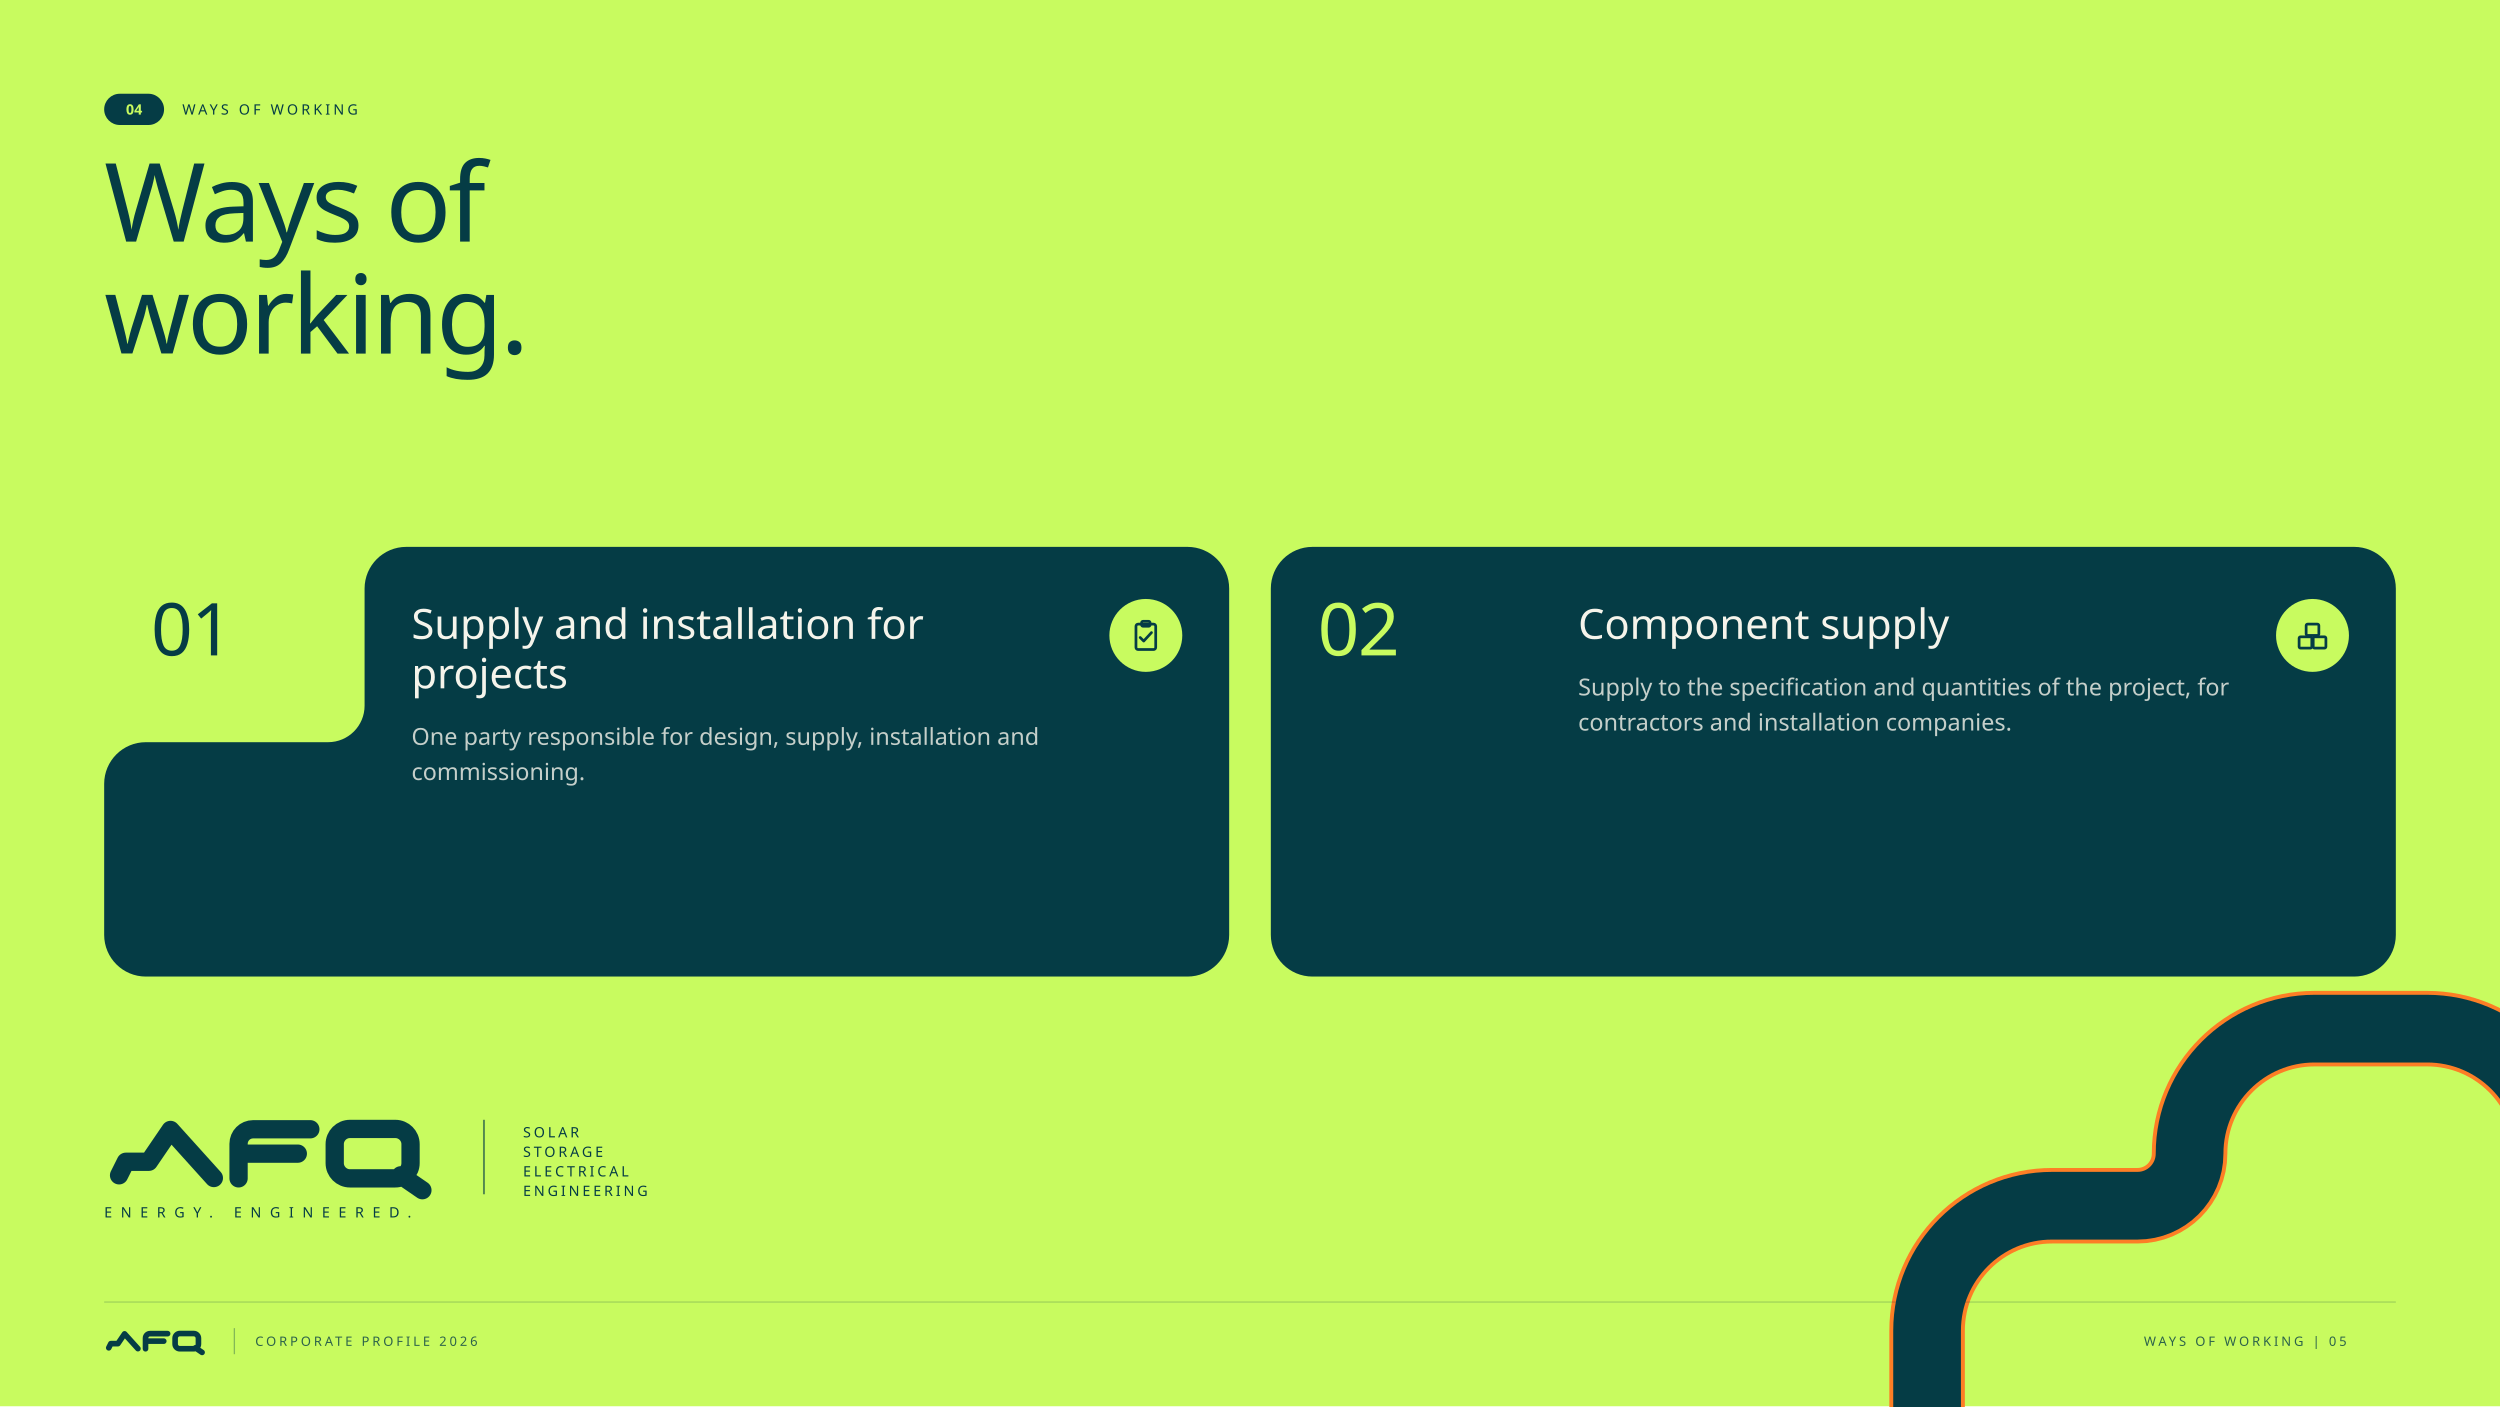
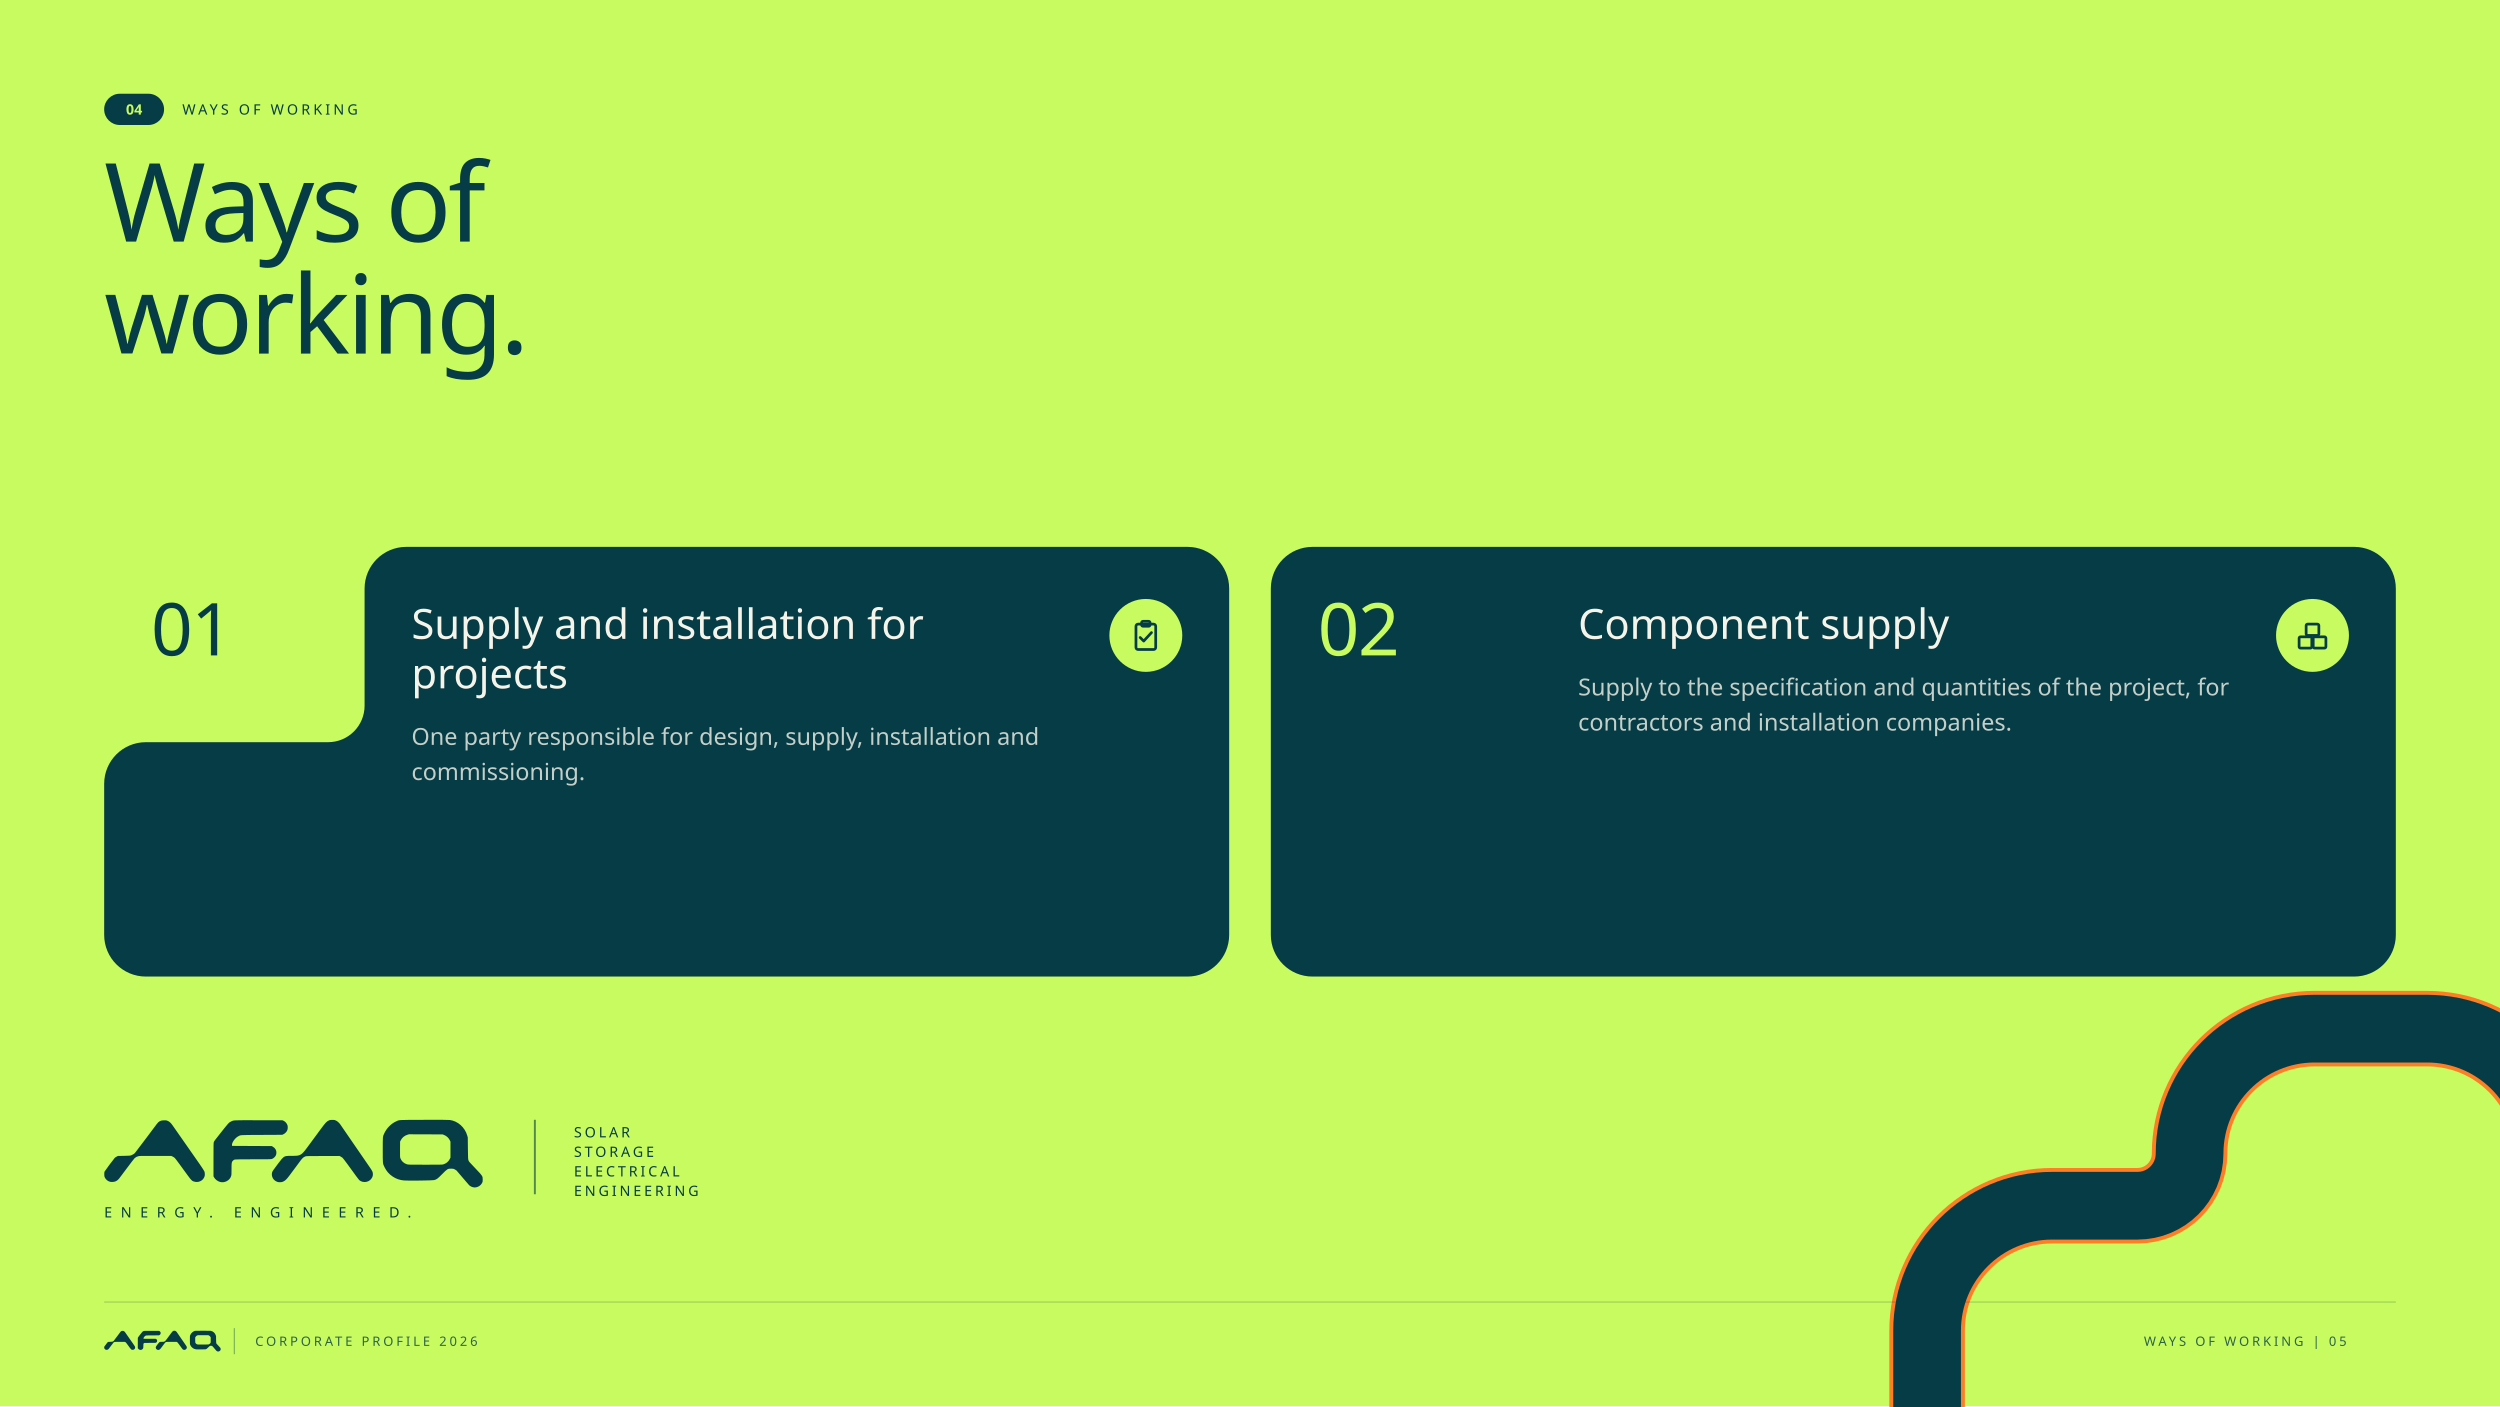
<svg xmlns="http://www.w3.org/2000/svg" width="1920" height="1080" viewBox="0 0 1920 1080">
  <rect id="Background" x="0" y="0" width="1920" height="1080" fill="#C8FB5F" />
  <g id="Eyebrow">
    <rect id="Eyebrow-Pill" x="80" y="72" width="46" height="24" rx="12" fill="#053C45" />
    <text id="Eyebrow-Number" x="103" y="88" font-family="Inter-SemiBold" font-size="11" font-weight="600" fill="#C8FB5F" text-anchor="middle">04</text>
    <text id="Eyebrow-Label" x="140" y="88" font-family="Inter-Medium" font-size="11" font-weight="500" fill="#053C45" letter-spacing="2.42">WAYS OF WORKING</text>
  </g>
  <g id="Title">
    <text id="Title-line" x="80" y="185.56" font-family="Inter-Light" font-size="84" font-weight="300" fill="#053C45" letter-spacing="-2.52">Ways of</text>
    <text id="Title-line-2" x="80" y="271.56" font-family="Inter-Light" font-size="84" font-weight="300" fill="#053C45" letter-spacing="-2.52">working.</text>
  </g>
  <g id="Card-01">
    <path id="Card-Shape" d="M 280 452 C 280 434.33 294.33 420 312 420 L 912 420 C 929.67 420 944 434.33 944 452 L 944 718 C 944 735.67 929.67 750 912 750 L 112 750 C 94.33 750 80 735.67 80 718 L 80 602 C 80 584.33 94.33 570 112 570 L 252 570 C 267.46 570 280 557.46 280 542 Z" fill="#053C45" />
    <text id="Number" x="116" y="503.37" font-family="Inter-Light" font-size="56" font-weight="300" fill="#053C45" letter-spacing="-1.12">01</text>
    <g id="Card-Title">
      <text id="Card-Title-line" x="316" y="490.64" font-family="Inter-Light" font-size="32" font-weight="300" fill="#F5F4EB">Supply and installation for</text>
      <text id="Card-Title-line-2" x="316" y="528.64" font-family="Inter-Light" font-size="32" font-weight="300" fill="#F5F4EB">projects</text>
    </g>
    <g id="Card-Body-Text">
      <text id="Card-Body-Text-line" x="316" y="572.05" font-family="Inter-Regular" font-size="18" font-weight="400" fill="#F5F4EB" opacity="0.8">One party responsible for design, supply, installation and</text>
      <text id="Card-Body-Text-line-2" x="316" y="599.05" font-family="Inter-Regular" font-size="18" font-weight="400" fill="#F5F4EB" opacity="0.8">commissioning.</text>
    </g>
    <circle id="Icon-Disc" cx="880" cy="488" r="28" fill="#C8FB5F" />
    <g id="Icon">
      <path id="Icon-clipboard-1" d="M 872.42 480.96 C 872.42 480.06 873.14 479.33 874.04 479.33 L 885.96 479.33 C 886.86 479.33 887.58 480.06 887.58 480.96 L 887.58 497.21 C 887.58 498.11 886.86 498.83 885.96 498.83 L 874.04 498.83 C 873.14 498.83 872.42 498.11 872.42 497.21 Z" fill="none" stroke="#053C45" stroke-width="2.1" stroke-linecap="round" stroke-linejoin="round" />
      <path id="Icon-clipboard-2" d="M 876.75 478.25 C 876.75 477.65 877.24 477.17 877.83 477.17 L 882.17 477.17 C 882.76 477.17 883.25 477.65 883.25 478.25 L 883.25 479.88 C 883.25 480.47 882.76 480.96 882.17 480.96 L 877.83 480.96 C 877.24 480.96 876.75 480.47 876.75 479.88 Z" fill="none" stroke="#053C45" stroke-width="2.1" stroke-linecap="round" stroke-linejoin="round" />
      <path id="Icon-clipboard-3" d="M 875.67 489.62 L 878.38 492.33 L 884.33 485.83" fill="none" stroke="#053C45" stroke-width="2.1" stroke-linecap="round" stroke-linejoin="round" />
    </g>
  </g>
  <g id="Card-02">
    <rect id="Card-Shape-2" x="976" y="420" width="864" height="330" rx="32" fill="#053C45" />
    <text id="Number-2" x="1012" y="503.37" font-family="Inter-Light" font-size="56" font-weight="300" fill="#C8FB5F" letter-spacing="-1.12">02</text>
    <text id="Card-Title-2" x="1212" y="490.64" font-family="Inter-Light" font-size="32" font-weight="300" fill="#F5F4EB">Component supply</text>
    <g id="Card-Body-Text-2">
      <text id="Card-Body-Text-line-3" x="1212" y="534.05" font-family="Inter-Regular" font-size="18" font-weight="400" fill="#F5F4EB" opacity="0.8">Supply to the specification and quantities of the project, for</text>
      <text id="Card-Body-Text-line-4" x="1212" y="561.05" font-family="Inter-Regular" font-size="18" font-weight="400" fill="#F5F4EB" opacity="0.8">contractors and installation companies.</text>
    </g>
    <circle id="Icon-Disc-2" cx="1776" cy="488" r="28" fill="#C8FB5F" />
    <g id="Icon-2">
      <path id="Icon-boxes-1" d="M 1765.71 490.17 C 1765.71 489.57 1766.2 489.08 1766.79 489.08 L 1774.38 489.08 C 1774.97 489.08 1775.46 489.57 1775.46 490.17 L 1775.46 496.67 C 1775.46 497.26 1774.97 497.75 1774.38 497.75 L 1766.79 497.75 C 1766.2 497.75 1765.71 497.26 1765.71 496.67 Z" fill="none" stroke="#053C45" stroke-width="2.1" stroke-linecap="round" stroke-linejoin="round" />
      <path id="Icon-boxes-2" d="M 1776.54 490.17 C 1776.54 489.57 1777.03 489.08 1777.62 489.08 L 1785.21 489.08 C 1785.8 489.08 1786.29 489.57 1786.29 490.17 L 1786.29 496.67 C 1786.29 497.26 1785.8 497.75 1785.21 497.75 L 1777.62 497.75 C 1777.03 497.75 1776.54 497.26 1776.54 496.67 Z" fill="none" stroke="#053C45" stroke-width="2.1" stroke-linecap="round" stroke-linejoin="round" />
      <path id="Icon-boxes-3" d="M 1771.12 480.42 C 1771.12 479.82 1771.61 479.33 1772.21 479.33 L 1779.79 479.33 C 1780.39 479.33 1780.88 479.82 1780.88 480.42 L 1780.88 486.92 C 1780.88 487.51 1780.39 488 1779.79 488 L 1772.21 488 C 1771.61 488 1771.12 487.51 1771.12 486.92 Z" fill="none" stroke="#053C45" stroke-width="2.1" stroke-linecap="round" stroke-linejoin="round" />
    </g>
  </g>
  <g id="Deco-Outline">
    <path id="Deco-Outline-Edge" d="M 1681.6 886 C 1681.6 832.98 1724.58 790 1777.6 790 L 1864 790 C 1917.02 790 1960 832.98 1960 886 L 1960 1094 C 1960 1147.02 1917.02 1190 1864 1190 L 1576 1190 C 1522.98 1190 1480 1147.02 1480 1094 L 1480 1022 C 1480 968.98 1522.98 926 1576 926 L 1641.6 926 C 1663.69 926 1681.6 908.09 1681.6 886 Z" fill="none" stroke="#FD7E25" stroke-width="58" stroke-linecap="butt" stroke-linejoin="round" />
    <path id="Deco-Outline-Body" d="M 1681.6 886 C 1681.6 832.98 1724.58 790 1777.6 790 L 1864 790 C 1917.02 790 1960 832.98 1960 886 L 1960 1094 C 1960 1147.02 1917.02 1190 1864 1190 L 1576 1190 C 1522.98 1190 1480 1147.02 1480 1094 L 1480 1022 C 1480 968.98 1522.98 926 1576 926 L 1641.6 926 C 1663.69 926 1681.6 908.09 1681.6 886 Z" fill="none" stroke="#053C45" stroke-width="52" stroke-linecap="butt" stroke-linejoin="round" />
  </g>
  <g id="Logo-Lockup-Services">
    <g id="Logo-Lockup">
-       <g id="Wordmark-AFQ">
-         <path id="Letter-A" d="M 91.44 902.64 L 96.64 892.24 L 114.32 892.24 L 130.96 867.8 L 164.24 904.72" fill="none" stroke="#053C45" stroke-width="14.04" stroke-linecap="round" stroke-linejoin="round" />
-         <path id="Letter-F" d="M 183.22 904.98 L 183.22 878.46 C 183.22 872.27 188.21 867.28 194.4 867.28 L 238.34 867.28 M 183.22 886 L 228.72 886" fill="none" stroke="#053C45" stroke-width="14.04" stroke-linecap="round" stroke-linejoin="round" />
-         <path id="Letter-Q" d="M 257.06 878.72 C 257.06 872.26 262.3 867.02 268.76 867.02 L 303.6 867.02 C 310.06 867.02 315.3 872.26 315.3 878.72 L 315.3 893.28 C 315.3 899.74 310.06 904.98 303.6 904.98 L 268.76 904.98 C 262.3 904.98 257.06 899.74 257.06 893.28 Z M 307.76 902.64 L 324.4 914.08" fill="none" stroke="#053C45" stroke-width="14.04" stroke-linecap="round" stroke-linejoin="round" />
+       <g id="Wordmark-AFAQ">
+         <path id="Letters-AFAQ" d="M 363.49 911.84 C 362.39 911.65 361.15 911.02 360.26 910.19 C 359.82 909.78 357.58 907.18 355.28 904.42 C 352.98 901.65 350.89 899.19 350.62 898.95 C 350.35 898.71 349.69 898.29 349.13 898.02 C 348.18 897.56 348.03 897.53 346.42 897.53 C 343.78 897.54 343.6 897.65 339.54 901.76 C 335.97 905.37 335.4 905.79 333.31 906.33 C 332.16 906.63 312.95 906.86 310.26 906.6 C 306.88 906.28 304.23 905.36 301.55 903.57 C 298.83 901.76 296.79 899.43 295.35 896.47 C 293.89 893.46 293.96 894.09 293.96 883.21 C 293.96 872.48 293.91 872.96 295.18 870.29 C 297.01 866.42 300.15 863.21 303.86 861.39 C 306.76 859.98 304.87 860.1 325.68 860.03 C 339.03 859.99 344.49 860.03 345.49 860.16 C 351.59 860.94 357.03 865.81 358.83 872.1 L 359.24 873.54 L 359.34 881.82 C 359.43 889.04 359.48 890.2 359.71 890.88 C 360.17 892.22 359.72 891.7 365.84 898.11 C 370.57 903.06 370.72 903.31 370.72 905.87 C 370.72 907.5 370.69 907.64 370.23 908.52 C 369.35 910.21 367.63 911.49 365.77 911.83 C 364.76 912.02 364.55 912.02 363.49 911.84 Z M 169.03 907.74 C 167.14 907.23 165.3 905.82 164.41 904.22 L 163.96 903.41 L 163.96 890.56 C 163.96 878.23 163.97 877.68 164.26 877.02 C 164.6 876.22 164.99 875.69 168.66 871.07 C 176.05 861.76 175.64 862.22 177.42 861.32 C 179.55 860.25 178.4 860.3 198.72 860.35 L 217.04 860.39 L 217.8 860.77 C 219.01 861.39 219.84 862.23 220.44 863.43 C 220.94 864.42 220.99 864.65 220.99 865.81 C 220.99 866.76 220.9 867.32 220.65 867.98 C 220.17 869.22 218.95 870.5 217.7 871.08 L 216.73 871.53 L 200.95 871.61 C 183.45 871.7 184.98 871.6 182.87 872.73 C 180.52 873.98 178.01 877.53 178.15 879.41 L 178.2 880.04 L 193.44 880.12 L 208.68 880.2 L 209.5 880.65 C 211.38 881.69 212.41 883.48 212.28 885.46 C 212.24 886.06 212.06 886.86 211.89 887.26 C 211.41 888.34 210.1 889.6 209.02 890 C 208.14 890.33 208.07 890.33 194.68 890.33 C 185.35 890.33 180.98 890.39 180.42 890.51 C 179.79 890.64 179.46 890.83 178.89 891.41 C 177.88 892.41 177.81 892.85 177.81 897.98 C 177.81 901.8 177.78 902.32 177.5 903.23 C 176.46 906.6 172.54 908.68 169.03 907.74 Z M 212.83 907.61 C 209.91 906.5 208.29 903.64 208.91 900.68 C 209.13 899.62 209.6 898.91 213.71 893.48 C 216.05 890.4 216.93 889.36 217.64 888.84 C 219.06 887.79 219.54 887.7 223.93 887.7 C 228.14 887.7 229.12 887.58 230.54 886.91 C 232 886.22 233.12 885.06 235.67 881.62 C 239.46 876.5 242.93 871.79 246.25 867.27 C 249.78 862.48 250.79 861.36 252.35 860.6 C 253.36 860.1 253.48 860.08 255.19 860.08 C 256.91 860.08 257.02 860.1 258.06 860.61 C 259.19 861.16 260.64 862.48 261.4 863.64 C 261.74 864.15 267.44 872.45 270.59 877.02 C 271.03 877.66 273.57 881.35 276.24 885.23 C 278.91 889.1 282.1 893.73 283.33 895.52 C 286.16 899.62 286.37 900.05 286.37 901.79 C 286.36 902.93 286.3 903.24 285.89 904.11 C 285.07 905.85 283.58 907.1 281.74 907.58 C 279.59 908.14 277.37 907.65 275.87 906.29 C 275.63 906.07 274.63 904.77 273.64 903.41 C 272.65 902.05 271.49 900.45 271.05 899.85 C 270.61 899.26 268.78 896.74 266.98 894.26 C 265.18 891.78 263.41 889.49 263.06 889.17 C 262.71 888.86 262.03 888.41 261.55 888.19 L 260.68 887.78 L 247.97 887.81 C 235.85 887.85 235.22 887.86 234.47 888.14 C 233.24 888.61 232.23 889.46 231.08 891 C 229.57 893.02 224.33 900.07 222.42 902.64 C 220.29 905.52 219.2 906.61 217.76 907.32 C 216.74 907.83 216.47 907.89 215.21 907.93 C 214.02 907.97 213.64 907.92 212.83 907.61 Z M 84.57 907.62 C 82.76 907.15 81.26 905.93 80.49 904.29 C 80.13 903.52 80.08 903.22 80.08 901.86 C 80.08 900.85 80.16 900.13 80.3 899.77 C 80.54 899.21 87.26 890.17 88.1 889.28 C 88.37 889 89.04 888.55 89.59 888.27 L 90.59 887.78 L 95.24 887.69 C 99.48 887.6 99.97 887.56 100.8 887.26 C 101.91 886.86 102.97 886.2 103.62 885.51 C 103.88 885.22 107.54 880.4 111.76 874.78 C 115.97 869.16 119.84 863.99 120.38 863.28 C 122.07 861.03 123.31 860.41 126.12 860.39 C 127.8 860.39 127.96 860.41 128.9 860.87 C 130.26 861.51 131.24 862.44 132.59 864.35 C 133.98 866.32 137.43 871.25 142.21 878.11 C 144.2 880.96 146.78 884.65 147.94 886.31 C 149.1 887.97 151.5 891.41 153.28 893.95 C 155.12 896.6 156.67 898.98 156.9 899.52 C 157.21 900.27 157.29 900.74 157.3 901.79 C 157.3 902.94 157.25 903.22 156.83 904.11 C 156.21 905.4 155.67 906.03 154.55 906.76 C 153.25 907.59 151.67 907.93 150.13 907.69 C 147.76 907.32 147.13 906.81 144.34 902.95 C 143.22 901.42 142.13 899.92 141.9 899.62 C 141.67 899.32 140 897.02 138.18 894.51 C 136.36 892 134.6 889.68 134.25 889.35 C 133.91 889.01 133.17 888.53 132.62 888.26 L 131.61 887.78 L 119.51 887.74 C 109.1 887.7 107.27 887.72 106.39 887.93 C 105.11 888.23 104.29 888.64 103.43 889.43 C 103.06 889.78 100.47 893.13 97.68 896.88 C 94.89 900.62 92.21 904.2 91.72 904.83 C 90.7 906.13 89.72 906.91 88.53 907.36 C 87.48 907.76 85.6 907.88 84.57 907.62 Z M 340.29 894.29 C 342.51 893.7 344.41 892.17 345.38 890.21 L 345.96 889.03 L 345.96 882.91 L 345.96 876.79 L 345.53 875.87 C 344.59 873.87 342.96 872.38 340.82 871.56 L 339.92 871.22 L 327 871.18 L 314.08 871.13 L 312.82 871.52 C 310.58 872.22 308.77 873.74 307.77 875.76 L 307.27 876.78 L 307.22 882.71 C 307.19 887.81 307.22 888.74 307.43 889.37 C 308.19 891.63 310.1 893.45 312.45 894.15 C 313.61 894.49 313.64 894.49 326.54 894.5 C 337.26 894.51 339.6 894.47 340.29 894.29 Z" fill="#053C45" />
      </g>
      <text id="Tagline" x="80" y="935" font-family="Inter-Medium" font-size="11" font-weight="500" fill="#053C45" letter-spacing="6.6">ENERGY. ENGINEERED.</text>
    </g>
-     <path id="Lockup-Divider" d="M 371.68 860 L 371.68 917.2" fill="none" stroke="#053C45" stroke-width="1.5" stroke-linecap="butt" stroke-linejoin="round" opacity="0.6" />
+     <path id="Lockup-Divider" d="M 410.78 860 L 410.78 917.2" fill="none" stroke="#053C45" stroke-width="1.5" stroke-linecap="butt" stroke-linejoin="round" opacity="0.6" />
    <g id="Services">
      <g id="Services-List">
-         <text id="Services-List-line" x="401.68" y="873.5" font-family="Inter-Medium" font-size="11" font-weight="500" fill="#053C45" letter-spacing="2.2">SOLAR</text>
-         <text id="Services-List-line-2" x="401.68" y="888.5" font-family="Inter-Medium" font-size="11" font-weight="500" fill="#053C45" letter-spacing="2.2">STORAGE</text>
-         <text id="Services-List-line-3" x="401.68" y="903.5" font-family="Inter-Medium" font-size="11" font-weight="500" fill="#053C45" letter-spacing="2.2">ELECTRICAL</text>
-         <text id="Services-List-line-4" x="401.68" y="918.5" font-family="Inter-Medium" font-size="11" font-weight="500" fill="#053C45" letter-spacing="2.2">ENGINEERING</text>
+         <text id="Services-List-line" x="440.78" y="873.5" font-family="Inter-Medium" font-size="11" font-weight="500" fill="#053C45" letter-spacing="2.2">SOLAR</text>
+         <text id="Services-List-line-2" x="440.78" y="888.5" font-family="Inter-Medium" font-size="11" font-weight="500" fill="#053C45" letter-spacing="2.2">STORAGE</text>
+         <text id="Services-List-line-3" x="440.78" y="903.5" font-family="Inter-Medium" font-size="11" font-weight="500" fill="#053C45" letter-spacing="2.2">ELECTRICAL</text>
+         <text id="Services-List-line-4" x="440.78" y="918.5" font-family="Inter-Medium" font-size="11" font-weight="500" fill="#053C45" letter-spacing="2.2">ENGINEERING</text>
      </g>
    </g>
  </g>
  <g id="Footer">
    <path id="Footer-Rule" d="M 80 1000 L 1840 1000" fill="none" stroke="#053C45" stroke-width="1" stroke-linecap="butt" stroke-linejoin="round" opacity="0.2" />
    <g id="Footer-Wordmark">
-       <path id="Letter-A-2" d="M 83.52 1035.12 L 85.12 1031.92 L 90.56 1031.92 L 95.68 1024.4 L 105.92 1035.76" fill="none" stroke="#053C45" stroke-width="4.32" stroke-linecap="round" stroke-linejoin="round" />
-       <path id="Letter-F-2" d="M 111.76 1035.84 L 111.76 1027.68 C 111.76 1025.78 113.3 1024.24 115.2 1024.24 L 128.72 1024.24 M 111.76 1030 L 125.76 1030" fill="none" stroke="#053C45" stroke-width="4.32" stroke-linecap="round" stroke-linejoin="round" />
-       <path id="Letter-Q-2" d="M 134.48 1027.76 C 134.48 1025.77 136.09 1024.16 138.08 1024.16 L 148.8 1024.16 C 150.79 1024.16 152.4 1025.77 152.4 1027.76 L 152.4 1032.24 C 152.4 1034.23 150.79 1035.84 148.8 1035.84 L 138.08 1035.84 C 136.09 1035.84 134.48 1034.23 134.48 1032.24 Z M 150.08 1035.12 L 155.2 1038.64" fill="none" stroke="#053C45" stroke-width="4.32" stroke-linecap="round" stroke-linejoin="round" />
+       <path id="Letters-AFAQ-2" d="M 167.23 1037.95 C 166.89 1037.89 166.51 1037.7 166.23 1037.44 C 166.1 1037.32 165.41 1036.52 164.7 1035.67 C 163.99 1034.82 163.35 1034.06 163.27 1033.98 C 163.19 1033.91 162.98 1033.78 162.81 1033.7 C 162.52 1033.56 162.47 1033.55 161.98 1033.55 C 161.16 1033.55 161.11 1033.58 159.86 1034.85 C 158.76 1035.96 158.58 1036.09 157.94 1036.26 C 157.59 1036.35 151.68 1036.42 150.85 1036.34 C 149.81 1036.24 148.99 1035.96 148.17 1035.41 C 147.33 1034.85 146.7 1034.13 146.26 1033.22 C 145.81 1032.3 145.83 1032.49 145.83 1029.14 C 145.83 1025.84 145.82 1025.99 146.21 1025.17 C 146.77 1023.98 147.74 1022.99 148.88 1022.43 C 149.77 1021.99 149.19 1022.03 155.6 1022.01 C 159.7 1022 161.38 1022.01 161.69 1022.05 C 163.56 1022.29 165.24 1023.79 165.79 1025.72 L 165.92 1026.17 L 165.95 1028.71 C 165.98 1030.94 165.99 1031.29 166.06 1031.5 C 166.2 1031.92 166.07 1031.75 167.95 1033.73 C 169.4 1035.25 169.45 1035.33 169.45 1036.11 C 169.45 1036.61 169.44 1036.66 169.3 1036.93 C 169.03 1037.45 168.5 1037.84 167.93 1037.95 C 167.62 1038.01 167.55 1038.01 167.23 1037.95 Z M 107.39 1036.69 C 106.81 1036.53 106.24 1036.1 105.97 1035.61 L 105.83 1035.36 L 105.83 1031.4 C 105.83 1027.61 105.84 1027.44 105.92 1027.24 C 106.03 1026.99 106.15 1026.83 107.28 1025.4 C 109.56 1022.54 109.43 1022.68 109.98 1022.41 C 110.63 1022.08 110.28 1022.09 116.53 1022.11 L 122.17 1022.12 L 122.4 1022.24 C 122.77 1022.43 123.03 1022.68 123.21 1023.06 C 123.36 1023.36 123.38 1023.43 123.38 1023.79 C 123.38 1024.08 123.35 1024.25 123.28 1024.46 C 123.13 1024.84 122.75 1025.23 122.37 1025.41 L 122.07 1025.55 L 117.21 1025.57 C 111.83 1025.6 112.3 1025.57 111.65 1025.92 C 110.93 1026.3 110.16 1027.39 110.2 1027.97 L 110.21 1028.17 L 114.9 1028.19 L 119.6 1028.21 L 119.85 1028.35 C 120.42 1028.67 120.74 1029.22 120.7 1029.83 C 120.69 1030.02 120.63 1030.27 120.58 1030.39 C 120.44 1030.72 120.03 1031.11 119.7 1031.23 C 119.43 1031.33 119.41 1031.33 115.29 1031.33 C 112.41 1031.33 111.07 1031.35 110.9 1031.39 C 110.7 1031.43 110.6 1031.49 110.43 1031.66 C 110.12 1031.97 110.1 1032.11 110.1 1033.69 C 110.1 1034.86 110.09 1035.02 110 1035.3 C 109.68 1036.34 108.47 1036.98 107.39 1036.69 Z M 120.87 1036.65 C 119.97 1036.31 119.47 1035.43 119.66 1034.52 C 119.73 1034.19 119.88 1033.97 121.14 1032.3 C 121.86 1031.35 122.13 1031.03 122.35 1030.87 C 122.79 1030.55 122.94 1030.52 124.29 1030.52 C 125.58 1030.52 125.88 1030.49 126.32 1030.28 C 126.77 1030.07 127.11 1029.71 127.9 1028.65 C 129.06 1027.08 130.13 1025.63 131.15 1024.24 C 132.24 1022.76 132.55 1022.42 133.03 1022.18 C 133.34 1022.03 133.38 1022.02 133.9 1022.02 C 134.43 1022.02 134.47 1022.03 134.79 1022.19 C 135.14 1022.36 135.58 1022.76 135.82 1023.12 C 135.92 1023.28 137.67 1025.83 138.64 1027.24 C 138.78 1027.43 139.56 1028.57 140.38 1029.76 C 141.2 1030.95 142.18 1032.38 142.56 1032.93 C 143.43 1034.19 143.5 1034.32 143.5 1034.86 C 143.5 1035.21 143.48 1035.3 143.35 1035.57 C 143.1 1036.11 142.64 1036.49 142.07 1036.64 C 141.41 1036.81 140.73 1036.66 140.27 1036.24 C 140.19 1036.17 139.89 1035.78 139.58 1035.36 C 139.28 1034.94 138.92 1034.45 138.78 1034.26 C 138.65 1034.08 138.09 1033.3 137.53 1032.54 C 136.98 1031.78 136.44 1031.07 136.33 1030.98 C 136.22 1030.88 136.01 1030.74 135.86 1030.67 L 135.6 1030.55 L 131.68 1030.56 C 127.95 1030.57 127.76 1030.57 127.53 1030.66 C 127.15 1030.8 126.84 1031.07 126.49 1031.54 C 126.02 1032.16 124.41 1034.33 123.82 1035.12 C 123.17 1036.01 122.83 1036.34 122.39 1036.56 C 122.07 1036.72 121.99 1036.74 121.6 1036.75 C 121.24 1036.76 121.12 1036.74 120.87 1036.65 Z M 81.4 1036.65 C 80.85 1036.51 80.39 1036.13 80.15 1035.63 C 80.04 1035.39 80.02 1035.3 80.02 1034.88 C 80.02 1034.57 80.05 1034.35 80.09 1034.24 C 80.17 1034.06 82.23 1031.28 82.49 1031.01 C 82.58 1030.92 82.78 1030.78 82.95 1030.7 L 83.26 1030.55 L 84.69 1030.52 C 85.99 1030.49 86.14 1030.48 86.4 1030.39 C 86.74 1030.26 87.07 1030.06 87.27 1029.85 C 87.35 1029.76 88.48 1028.28 89.77 1026.55 C 91.07 1024.82 92.26 1023.23 92.42 1023.01 C 92.95 1022.32 93.33 1022.13 94.19 1022.12 C 94.71 1022.12 94.76 1022.13 95.05 1022.27 C 95.47 1022.47 95.77 1022.75 96.18 1023.34 C 96.61 1023.95 97.67 1025.46 99.14 1027.57 C 99.75 1028.45 100.55 1029.58 100.9 1030.1 C 101.26 1030.61 102 1031.66 102.55 1032.45 C 103.12 1033.26 103.59 1033.99 103.66 1034.16 C 103.76 1034.39 103.78 1034.54 103.78 1034.86 C 103.79 1035.21 103.77 1035.3 103.64 1035.57 C 103.45 1035.97 103.28 1036.16 102.94 1036.39 C 102.54 1036.64 102.05 1036.75 101.58 1036.67 C 100.85 1036.56 100.66 1036.4 99.8 1035.22 C 99.45 1034.74 99.12 1034.28 99.05 1034.19 C 98.98 1034.1 98.46 1033.39 97.9 1032.62 C 97.34 1031.85 96.8 1031.13 96.69 1031.03 C 96.59 1030.93 96.36 1030.78 96.19 1030.7 L 95.88 1030.55 L 92.16 1030.53 C 88.96 1030.52 88.39 1030.53 88.12 1030.59 C 87.73 1030.68 87.48 1030.81 87.21 1031.06 C 87.1 1031.16 86.3 1032.19 85.44 1033.35 C 84.58 1034.5 83.76 1035.6 83.61 1035.79 C 83.29 1036.19 82.99 1036.43 82.62 1036.57 C 82.3 1036.7 81.72 1036.73 81.4 1036.65 Z M 160.09 1032.55 C 160.77 1032.37 161.36 1031.9 161.65 1031.29 L 161.83 1030.93 L 161.83 1029.05 L 161.83 1027.17 L 161.7 1026.88 C 161.41 1026.27 160.91 1025.81 160.25 1025.56 L 159.98 1025.45 L 156 1025.44 L 152.02 1025.43 L 151.64 1025.55 C 150.95 1025.76 150.39 1026.23 150.08 1026.85 L 149.93 1027.16 L 149.92 1028.99 C 149.9 1030.56 149.91 1030.84 149.98 1031.04 C 150.21 1031.73 150.8 1032.29 151.52 1032.51 C 151.88 1032.61 151.89 1032.61 155.86 1032.62 C 159.16 1032.62 159.88 1032.61 160.09 1032.55 Z" fill="#053C45" />
    </g>
    <path id="Footer-Divider" d="M 180 1020 L 180 1040" fill="none" stroke="#053C45" stroke-width="1" stroke-linecap="butt" stroke-linejoin="round" opacity="0.35" />
    <text id="Footer-Profile" x="196" y="1033.64" font-family="Inter-Medium" font-size="10" font-weight="500" fill="#053C45" letter-spacing="2.2" opacity="0.8">CORPORATE PROFILE 2026</text>
    <text id="Footer-Section" x="1802.2" y="1033.64" font-family="Inter-Medium" font-size="10" font-weight="500" fill="#053C45" letter-spacing="2.2" text-anchor="end" opacity="0.8">WAYS OF WORKING   |   05</text>
  </g>
</svg>
